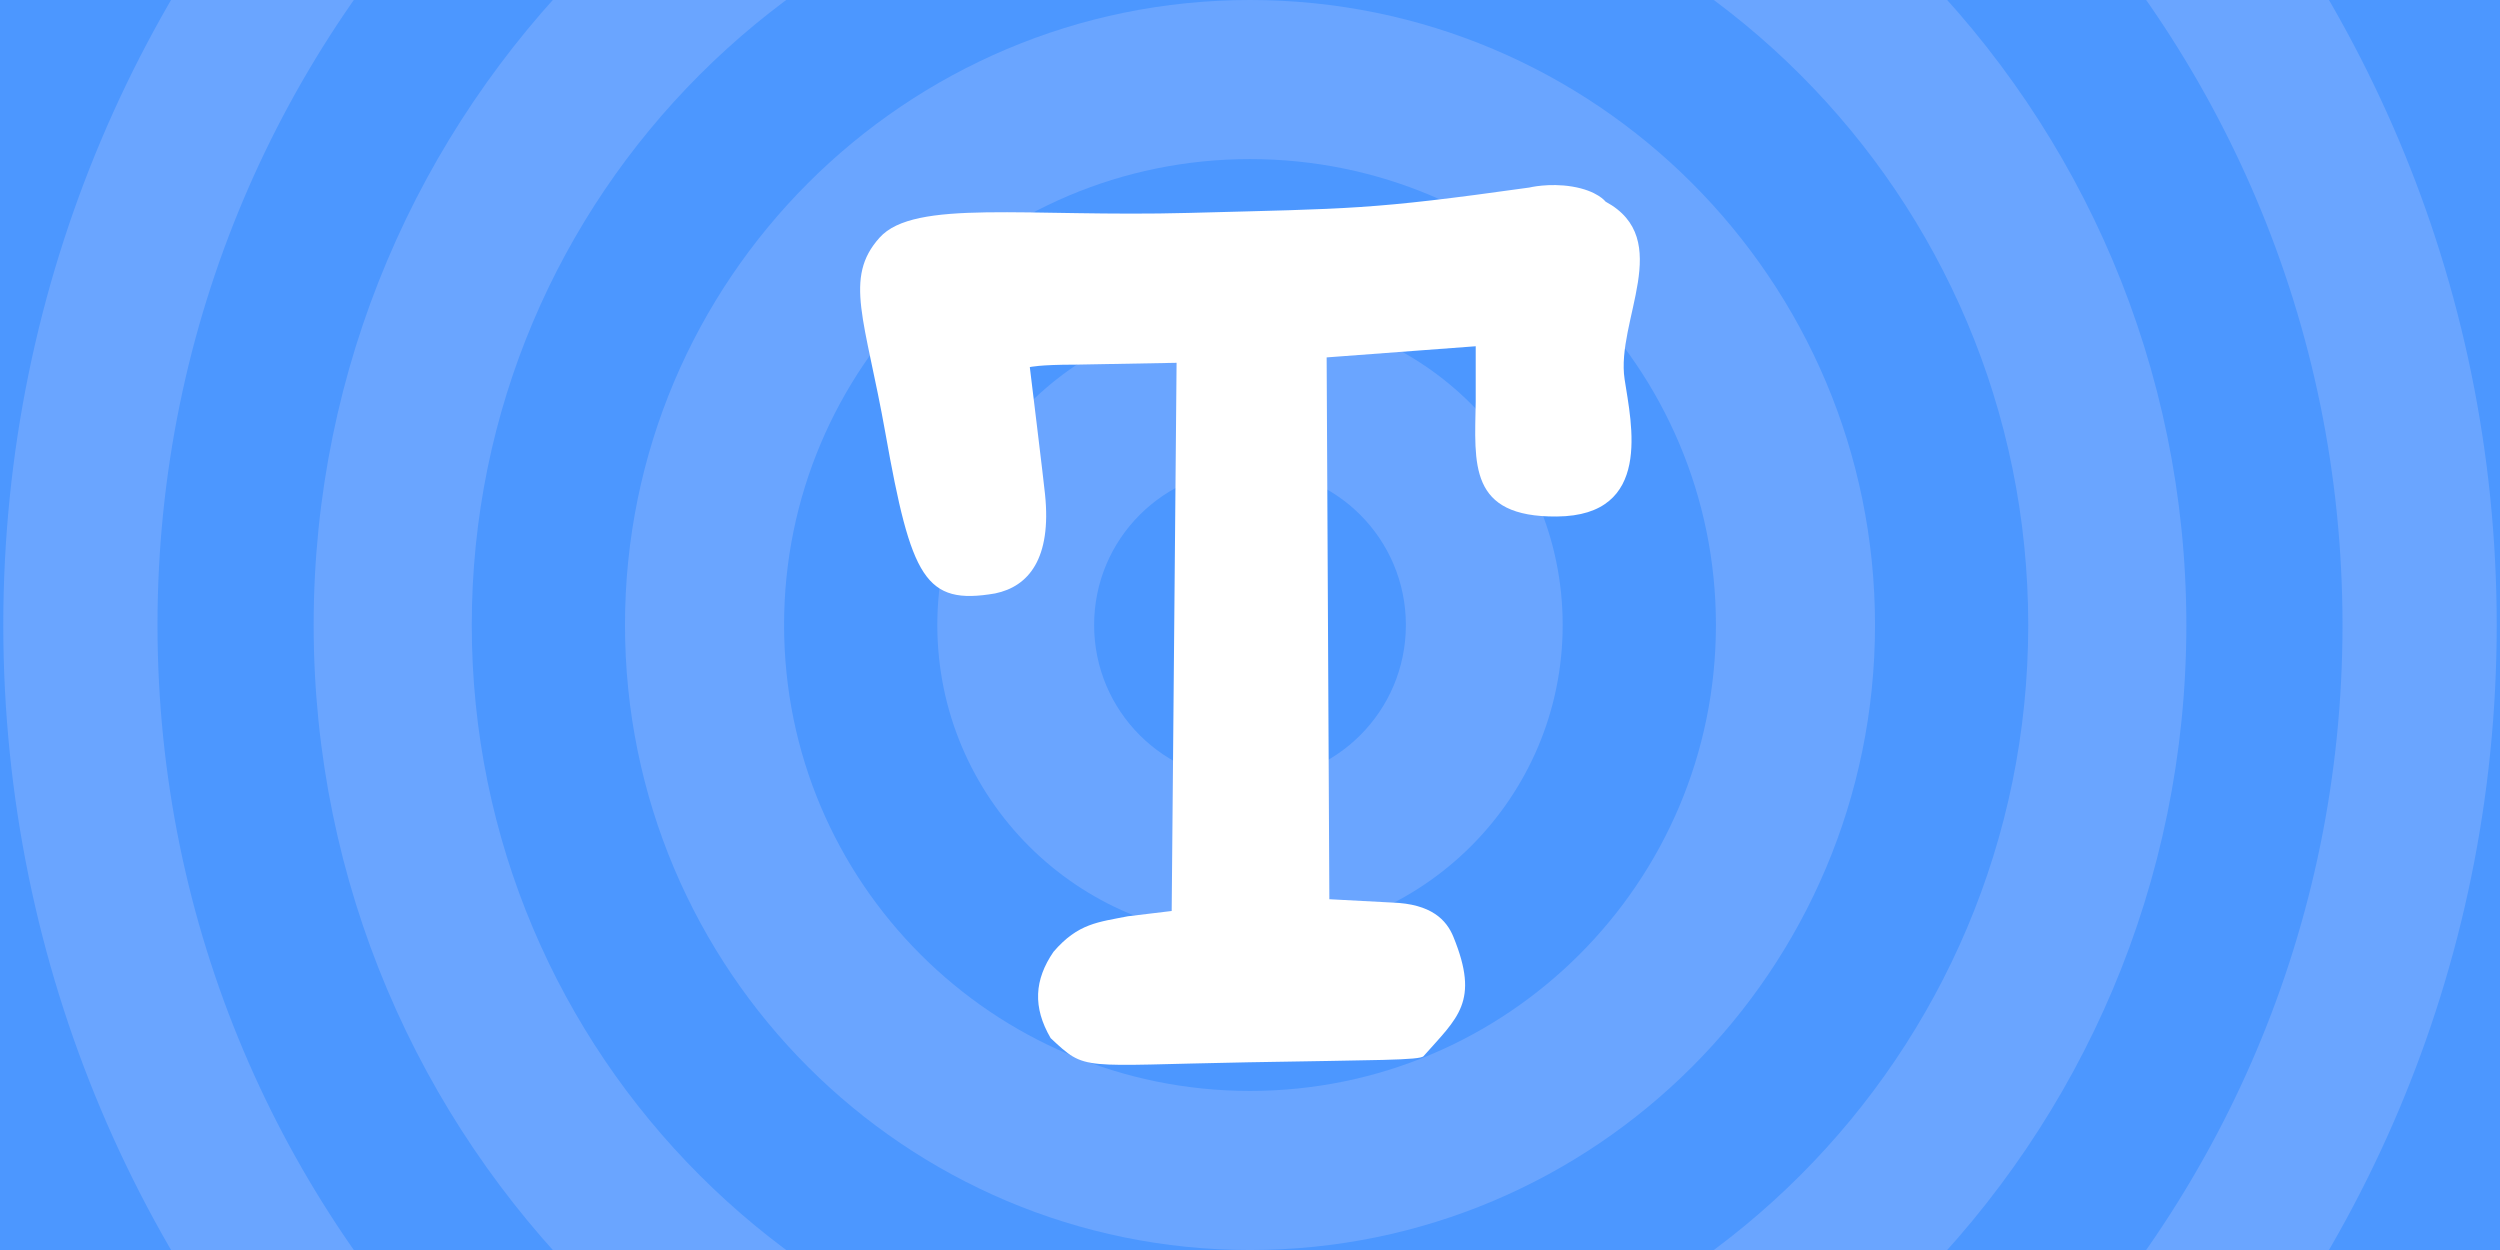
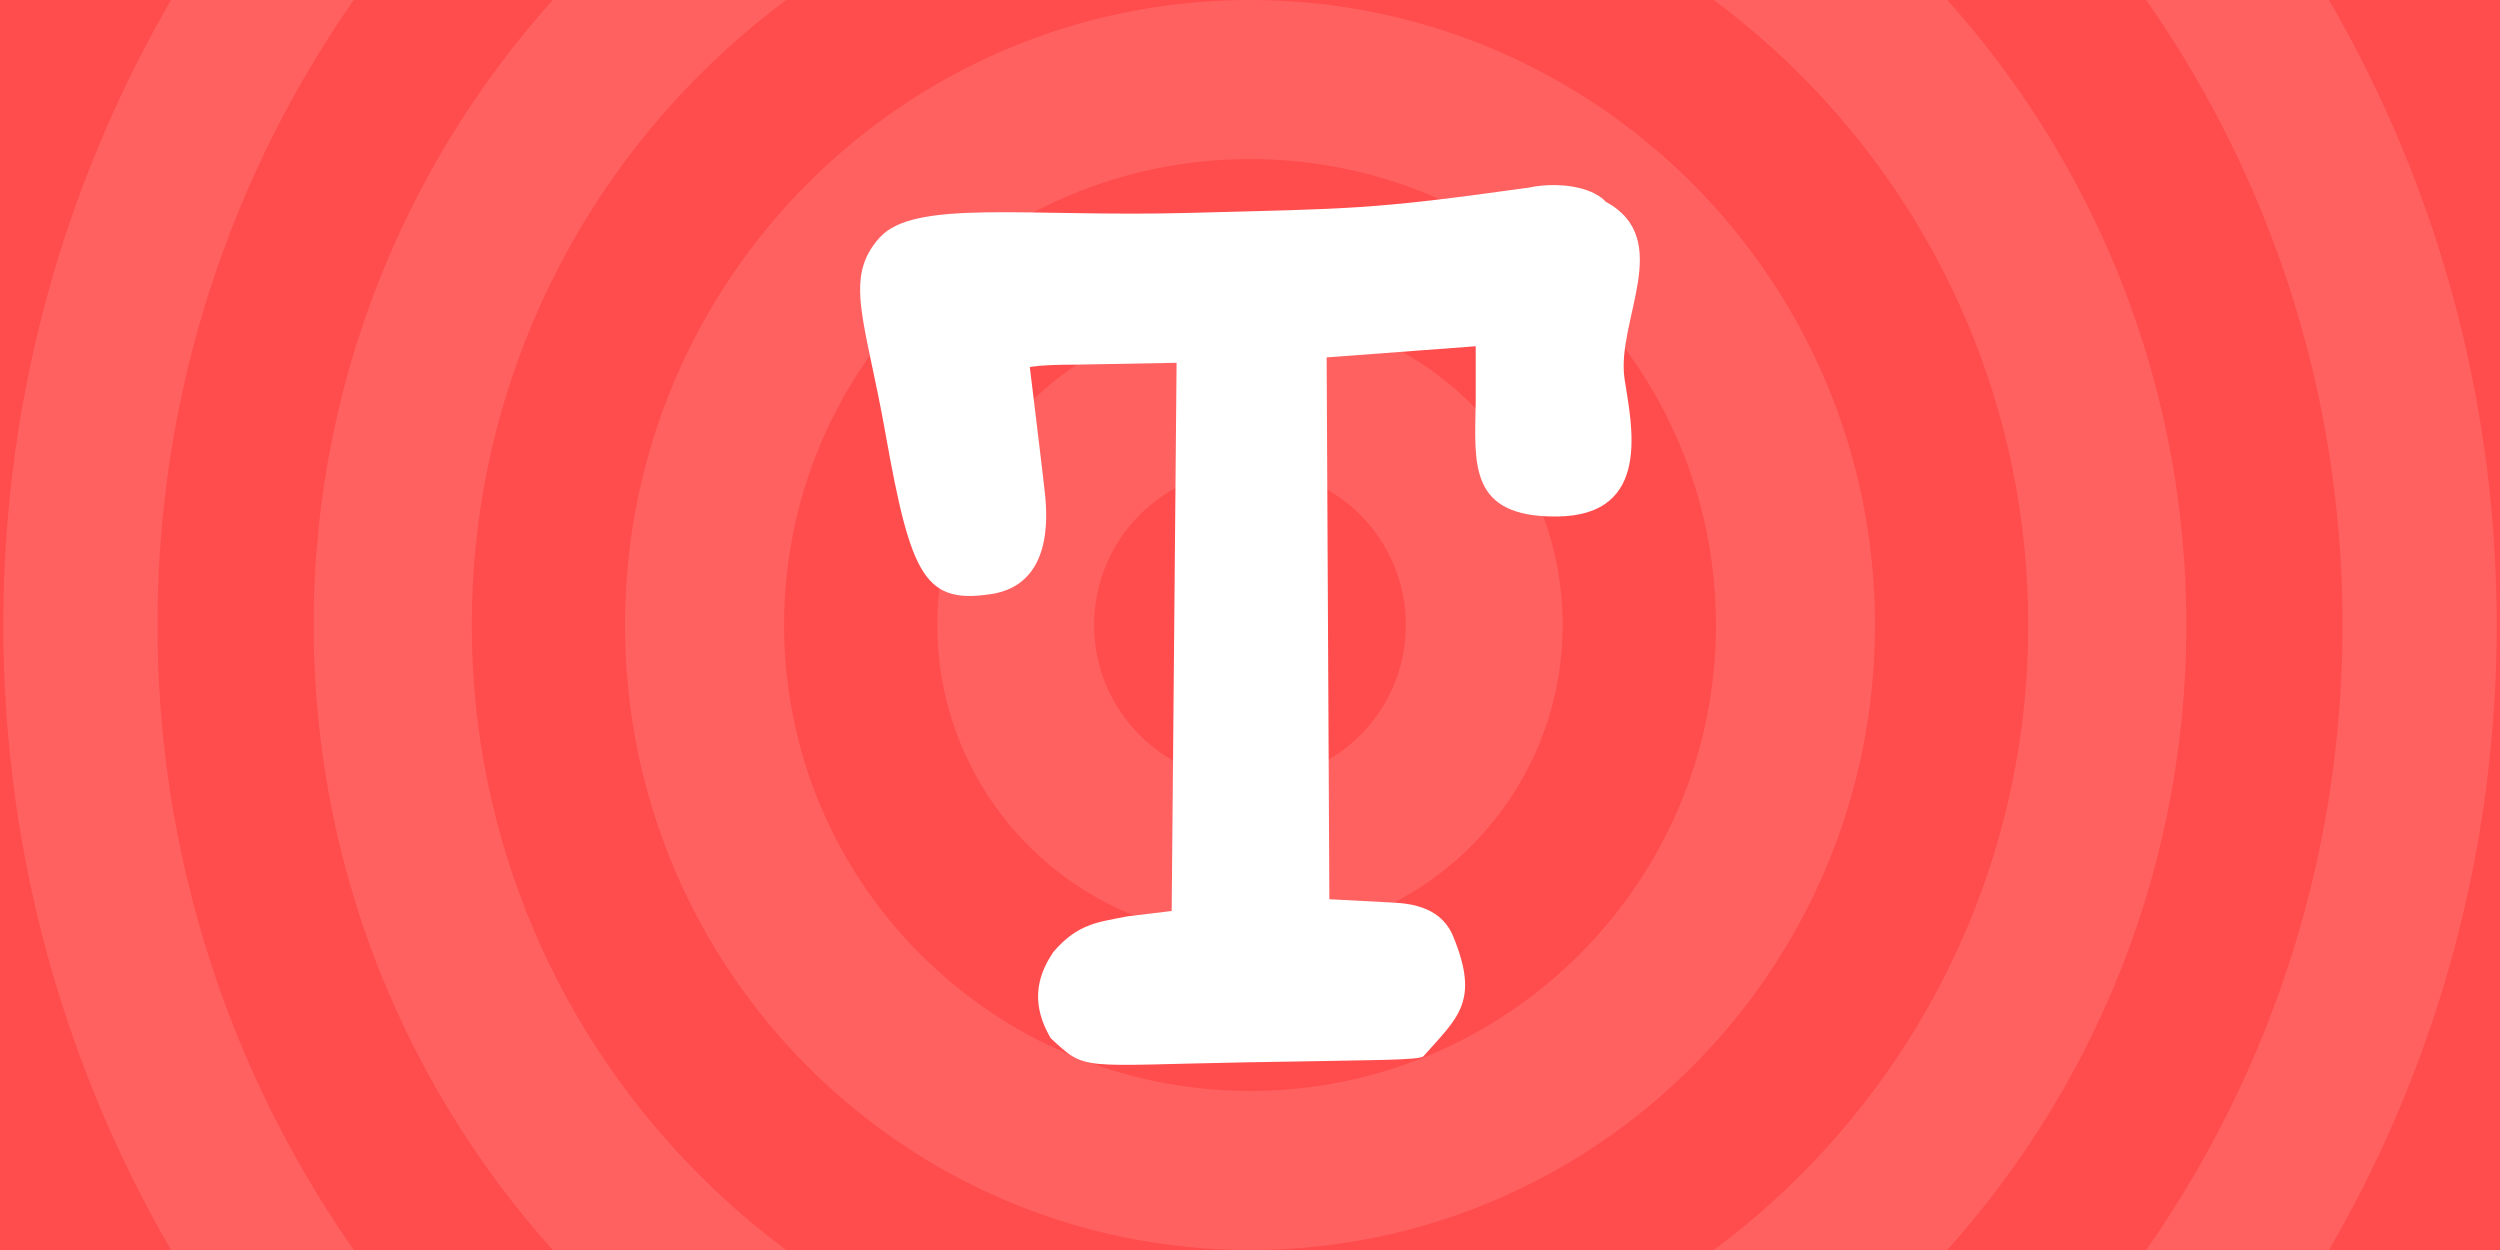
<svg xmlns="http://www.w3.org/2000/svg" width="600" height="300" viewBox="0 0 158.75 79.375">
-   <path fill="red" d="M0 79.375V0h158.75v79.375z" style="mix-blend-mode:normal;fill:#4c97ff;fill-opacity:1;fill-rule:nonzero;stroke:none;stroke-width:.898;stroke-linecap:butt;stroke-linejoin:miter;stroke-miterlimit:10;stroke-dasharray:none;stroke-dashoffset:0" />
-   <path fill="#ff4040" d="M.209 39.688c0-43.722 35.444-79.166 79.166-79.166 43.722 0 79.166 35.444 79.166 79.166 0 43.722-35.444 79.166-79.166 79.166-43.722 0-79.166-35.444-79.166-79.166z" style="mix-blend-mode:normal;fill:#6aa5ff;fill-opacity:1;fill-rule:nonzero;stroke:none;stroke-width:.937;stroke-linecap:butt;stroke-linejoin:miter;stroke-miterlimit:10;stroke-dasharray:none;stroke-dashoffset:0" />
-   <path fill="red" d="M10.001 39.688c0-38.314 31.06-69.374 69.374-69.374 38.314 0 69.374 31.06 69.374 69.374 0 38.314-31.06 69.374-69.374 69.374S10.001 78.002 10.001 39.688z" style="mix-blend-mode:normal;fill:#4c97ff;fill-opacity:1;fill-rule:nonzero;stroke:none;stroke-width:.937;stroke-linecap:butt;stroke-linejoin:miter;stroke-miterlimit:10;stroke-dasharray:none;stroke-dashoffset:0" />
-   <path fill="#ff4040" d="M19.917 39.688c0-32.838 26.62-59.458 59.458-59.458 32.838 0 59.458 26.62 59.458 59.458 0 32.838-26.62 59.458-59.458 59.458-32.838 0-59.458-26.62-59.458-59.458z" style="mix-blend-mode:normal;fill:#6aa5ff;fill-opacity:1;fill-rule:nonzero;stroke:none;stroke-width:.937;stroke-linecap:butt;stroke-linejoin:miter;stroke-miterlimit:10;stroke-dasharray:none;stroke-dashoffset:0" />
-   <path fill="red" d="M29.957 39.688c0-27.293 22.125-49.418 49.418-49.418 27.293 0 49.418 22.125 49.418 49.418s-22.125 49.418-49.418 49.418c-27.293 0-49.418-22.125-49.418-49.418z" style="mix-blend-mode:normal;fill:#4c97ff;fill-opacity:1;fill-rule:nonzero;stroke:none;stroke-width:.937;stroke-linecap:butt;stroke-linejoin:miter;stroke-miterlimit:10;stroke-dasharray:none;stroke-dashoffset:0" />
-   <path fill="#ff4040" d="M39.687 39.688C39.687 17.769 57.456 0 79.375 0c21.919 0 39.688 17.769 39.688 39.688 0 21.919-17.769 39.688-39.688 39.688-21.919 0-39.688-17.769-39.688-39.688z" style="mix-blend-mode:normal;fill:#6aa5ff;fill-opacity:1;fill-rule:nonzero;stroke:none;stroke-width:.937;stroke-linecap:butt;stroke-linejoin:miter;stroke-miterlimit:10;stroke-dasharray:none;stroke-dashoffset:0" />
-   <path fill="red" d="M49.789 39.688c0-16.34 13.246-29.586 29.586-29.586 16.34 0 29.586 13.246 29.586 29.586 0 16.34-13.246 29.586-29.586 29.586-16.34 0-29.586-13.246-29.586-29.586z" style="mix-blend-mode:normal;fill:#4c97ff;fill-opacity:1;fill-rule:nonzero;stroke:none;stroke-width:.937;stroke-linecap:butt;stroke-linejoin:miter;stroke-miterlimit:10;stroke-dasharray:none;stroke-dashoffset:0" />
-   <path fill="#ff4040" d="M59.52 39.688c0-10.966 8.89-19.855 19.855-19.855 10.966 0 19.855 8.89 19.855 19.855 0 10.966-8.89 19.855-19.855 19.855-10.966 0-19.855-8.89-19.855-19.855z" style="mix-blend-mode:normal;fill:#6aa5ff;fill-opacity:1;fill-rule:nonzero;stroke:none;stroke-width:.937;stroke-linecap:butt;stroke-linejoin:miter;stroke-miterlimit:10;stroke-dasharray:none;stroke-dashoffset:0" />
-   <path fill="red" d="M69.477 39.688c0-5.467 4.432-9.898 9.898-9.898 5.467 0 9.898 4.432 9.898 9.898 0 5.467-4.432 9.898-9.898 9.898-5.467 0-9.898-4.432-9.898-9.898z" style="mix-blend-mode:normal;fill:#4c97ff;fill-opacity:1;fill-rule:nonzero;stroke:none;stroke-width:.937;stroke-linecap:butt;stroke-linejoin:miter;stroke-miterlimit:10;stroke-dasharray:none;stroke-dashoffset:0" />
+   <path fill="red" d="M0 79.375V0h158.75v79.375z" style="mix-blend-mode:normal;fill:#ff4c4c;fill-opacity:1;fill-rule:nonzero;stroke:none;stroke-width:.898;stroke-linecap:butt;stroke-linejoin:miter;stroke-miterlimit:10;stroke-dasharray:none;stroke-dashoffset:0" />
+   <path fill="#ff4040" d="M.209 39.688c0-43.722 35.444-79.166 79.166-79.166 43.722 0 79.166 35.444 79.166 79.166 0 43.722-35.444 79.166-79.166 79.166-43.722 0-79.166-35.444-79.166-79.166z" style="mix-blend-mode:normal;fill:#ff6161;fill-opacity:1;fill-rule:nonzero;stroke:none;stroke-width:.937;stroke-linecap:butt;stroke-linejoin:miter;stroke-miterlimit:10;stroke-dasharray:none;stroke-dashoffset:0" />
+   <path fill="red" d="M10.001 39.688c0-38.314 31.06-69.374 69.374-69.374 38.314 0 69.374 31.06 69.374 69.374 0 38.314-31.06 69.374-69.374 69.374S10.001 78.002 10.001 39.688z" style="mix-blend-mode:normal;fill:#ff4c4c;fill-opacity:1;fill-rule:nonzero;stroke:none;stroke-width:.937;stroke-linecap:butt;stroke-linejoin:miter;stroke-miterlimit:10;stroke-dasharray:none;stroke-dashoffset:0" />
+   <path fill="#ff4040" d="M19.917 39.688c0-32.838 26.62-59.458 59.458-59.458 32.838 0 59.458 26.62 59.458 59.458 0 32.838-26.62 59.458-59.458 59.458-32.838 0-59.458-26.62-59.458-59.458z" style="mix-blend-mode:normal;fill:#ff6161;fill-opacity:1;fill-rule:nonzero;stroke:none;stroke-width:.937;stroke-linecap:butt;stroke-linejoin:miter;stroke-miterlimit:10;stroke-dasharray:none;stroke-dashoffset:0" />
+   <path fill="red" d="M29.957 39.688c0-27.293 22.125-49.418 49.418-49.418 27.293 0 49.418 22.125 49.418 49.418s-22.125 49.418-49.418 49.418c-27.293 0-49.418-22.125-49.418-49.418z" style="mix-blend-mode:normal;fill:#ff4c4c;fill-opacity:1;fill-rule:nonzero;stroke:none;stroke-width:.937;stroke-linecap:butt;stroke-linejoin:miter;stroke-miterlimit:10;stroke-dasharray:none;stroke-dashoffset:0" />
+   <path fill="#ff4040" d="M39.687 39.688C39.687 17.769 57.456 0 79.375 0c21.919 0 39.688 17.769 39.688 39.688 0 21.919-17.769 39.688-39.688 39.688-21.919 0-39.688-17.769-39.688-39.688z" style="mix-blend-mode:normal;fill:#ff6161;fill-opacity:1;fill-rule:nonzero;stroke:none;stroke-width:.937;stroke-linecap:butt;stroke-linejoin:miter;stroke-miterlimit:10;stroke-dasharray:none;stroke-dashoffset:0" />
+   <path fill="red" d="M49.789 39.688c0-16.34 13.246-29.586 29.586-29.586 16.34 0 29.586 13.246 29.586 29.586 0 16.34-13.246 29.586-29.586 29.586-16.34 0-29.586-13.246-29.586-29.586z" style="mix-blend-mode:normal;fill:#ff4c4c;fill-opacity:1;fill-rule:nonzero;stroke:none;stroke-width:.937;stroke-linecap:butt;stroke-linejoin:miter;stroke-miterlimit:10;stroke-dasharray:none;stroke-dashoffset:0" />
+   <path fill="#ff4040" d="M59.52 39.688c0-10.966 8.89-19.855 19.855-19.855 10.966 0 19.855 8.89 19.855 19.855 0 10.966-8.89 19.855-19.855 19.855-10.966 0-19.855-8.89-19.855-19.855z" style="mix-blend-mode:normal;fill:#ff6161;fill-opacity:1;fill-rule:nonzero;stroke:none;stroke-width:.937;stroke-linecap:butt;stroke-linejoin:miter;stroke-miterlimit:10;stroke-dasharray:none;stroke-dashoffset:0" />
+   <path fill="red" d="M69.477 39.688c0-5.467 4.432-9.898 9.898-9.898 5.467 0 9.898 4.432 9.898 9.898 0 5.467-4.432 9.898-9.898 9.898-5.467 0-9.898-4.432-9.898-9.898z" style="mix-blend-mode:normal;fill:#ff4c4c;fill-opacity:1;fill-rule:nonzero;stroke:none;stroke-width:.937;stroke-linecap:butt;stroke-linejoin:miter;stroke-miterlimit:10;stroke-dasharray:none;stroke-dashoffset:0" />
  <path fill="#fff" d="M101.954 12.804c4.421 2.39.642 7.559 1.209 11.281.43 2.826 1.806 8.66-4.296 8.713-5.638.05-5.223-3.343-5.159-7.285v-3.526l-9.466.708.172 34.406 3.973.211c2.518.079 3.472 1.118 3.904 2.178 1.685 4.13.27 5.124-1.893 7.573-.226.27-2.942.244-11.162.393-10.76.195-10.238.592-12.519-1.534-1.148-1.966-1.036-3.706.179-5.481 1.565-1.822 2.857-1.884 4.726-2.258l2.78-.335.311-34.81-6.439.117c-2.297 0-2.881.156-2.881.156s.912 7.463.965 8.066c.428 4.095-1.043 5.87-3.169 6.306-4.446.763-5.325-.942-6.968-10.192-1.279-7.199-2.673-9.837-.366-12.403 2.214-2.463 9.354-1.292 19.643-1.568 10.382-.279 11.44-.186 21.613-1.611 0 0 1.244-.307 2.72-.063 1.605.265 2.121.955 2.121.955z" style="mix-blend-mode:normal;fill-rule:nonzero;stroke:none;stroke-width:.937;stroke-linecap:butt;stroke-linejoin:miter;stroke-miterlimit:10;stroke-dasharray:none;stroke-dashoffset:0" />
</svg>
